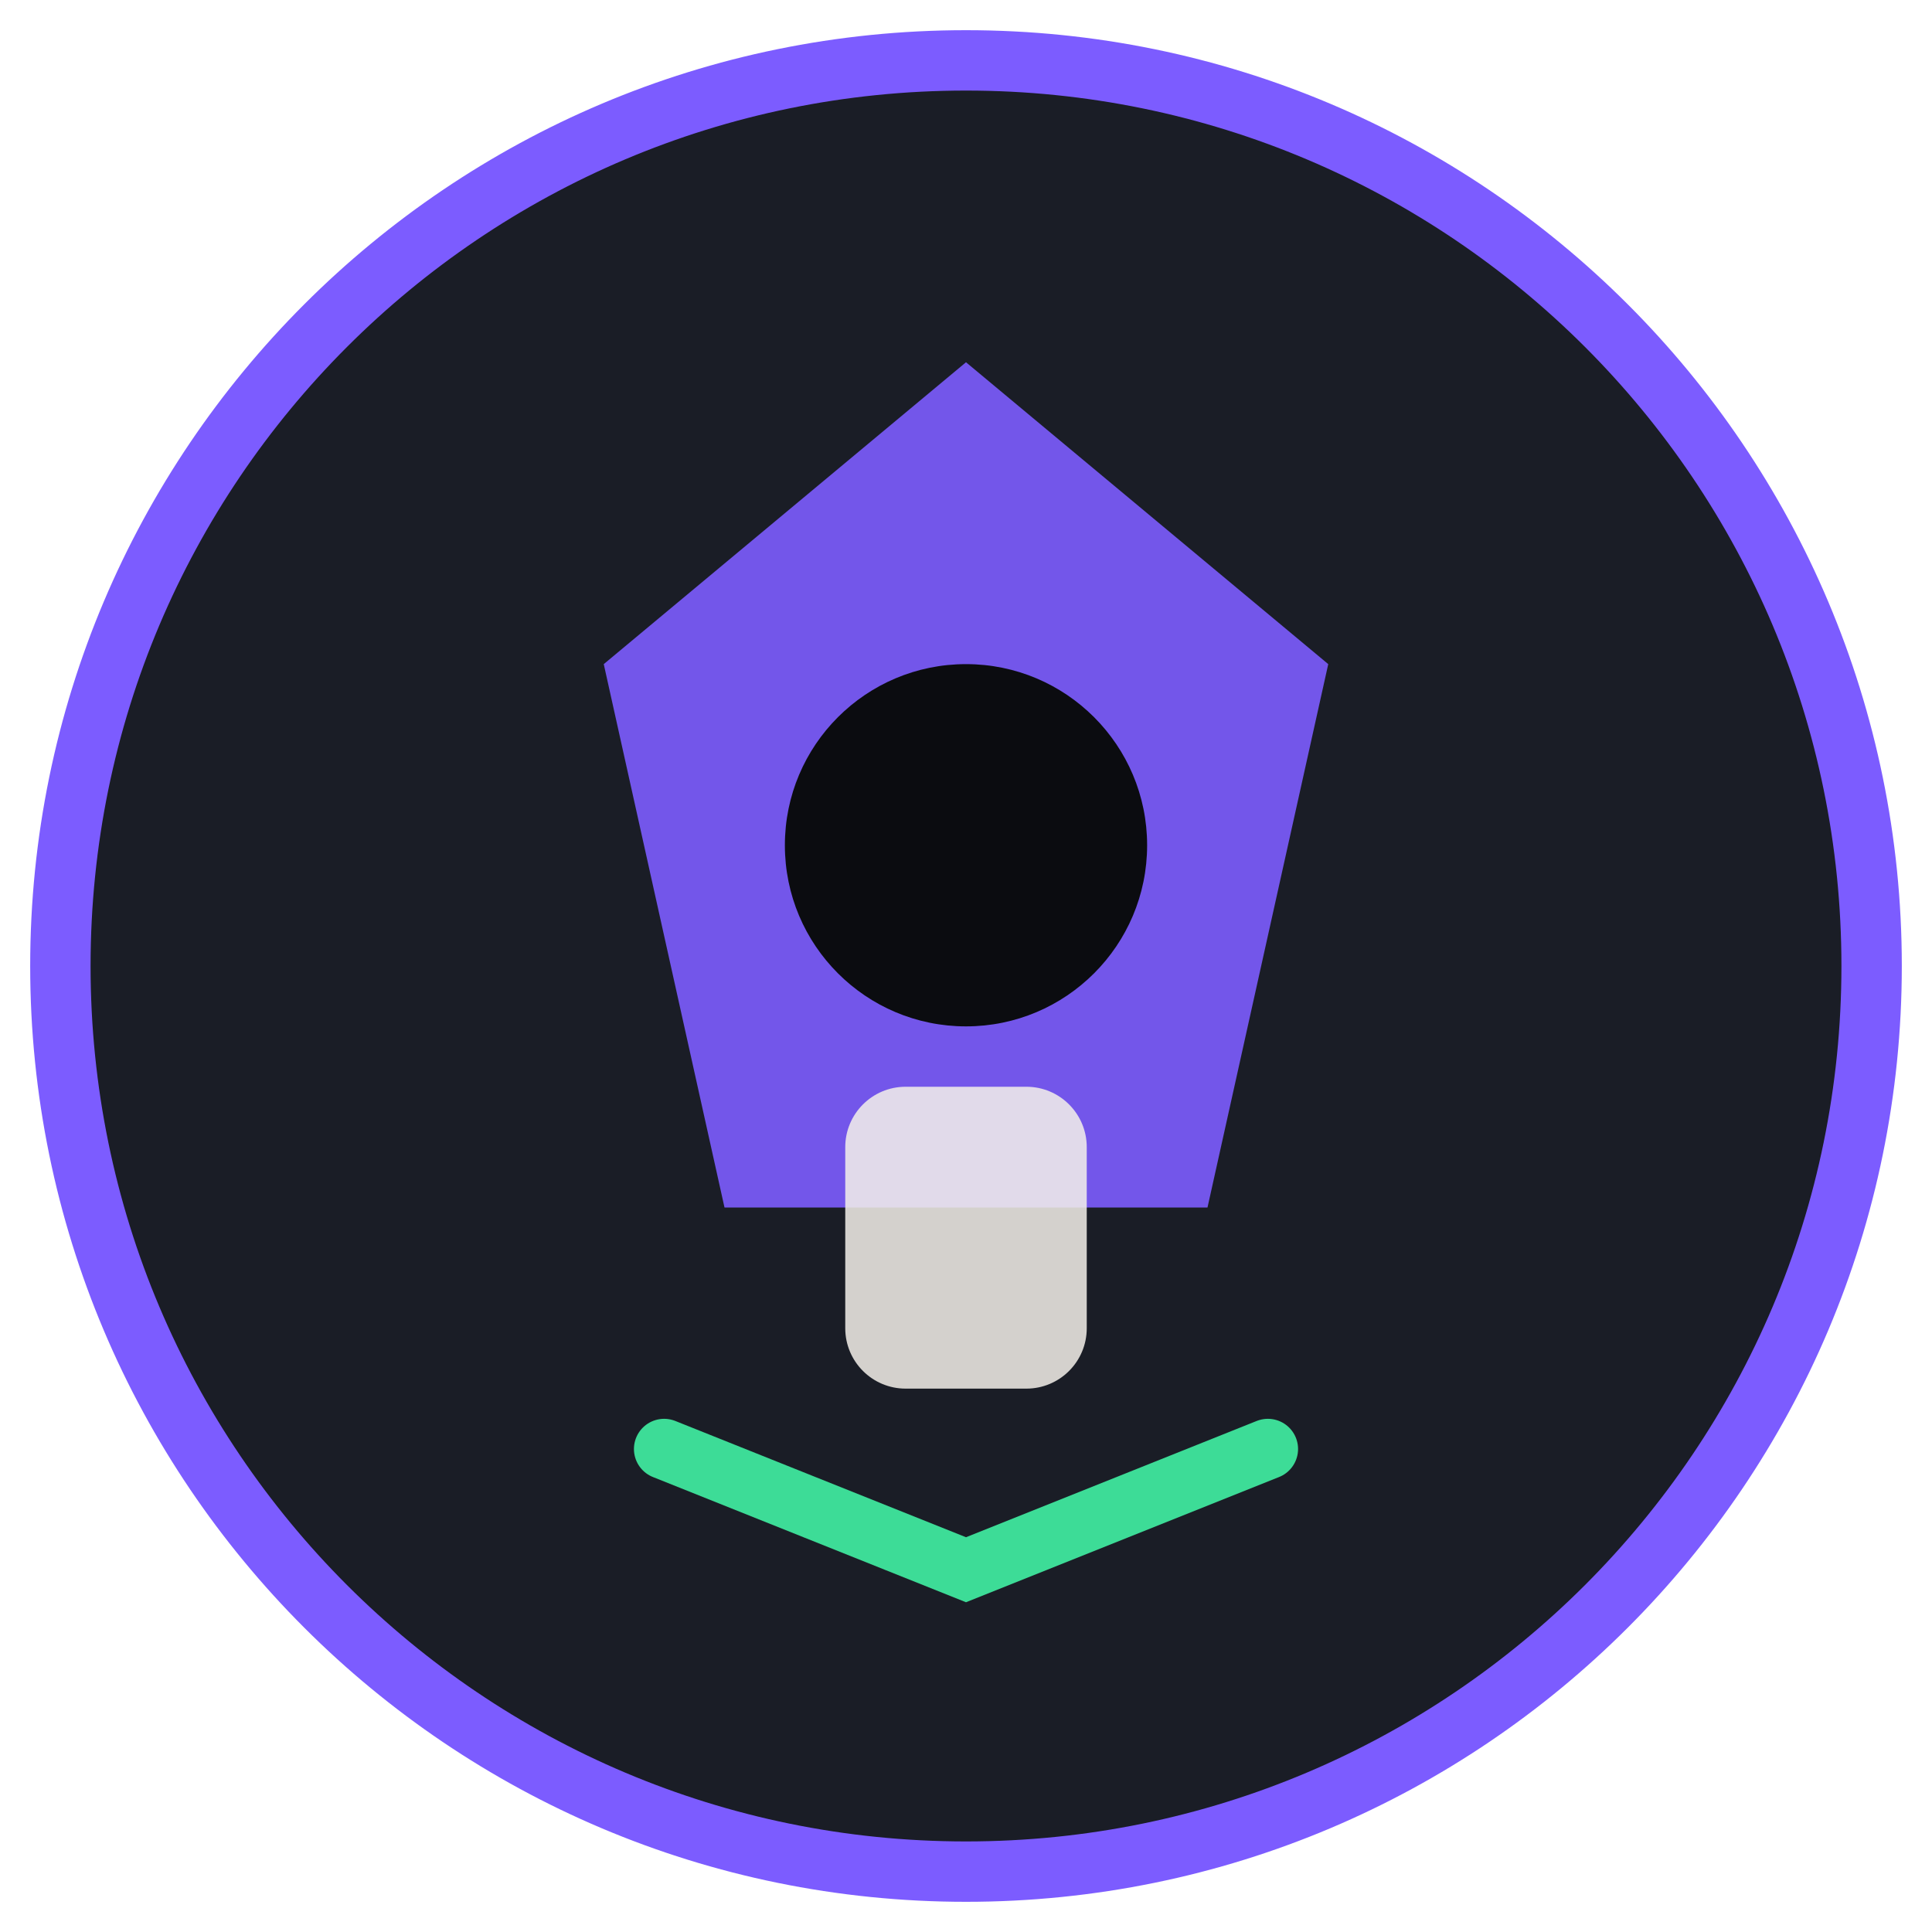
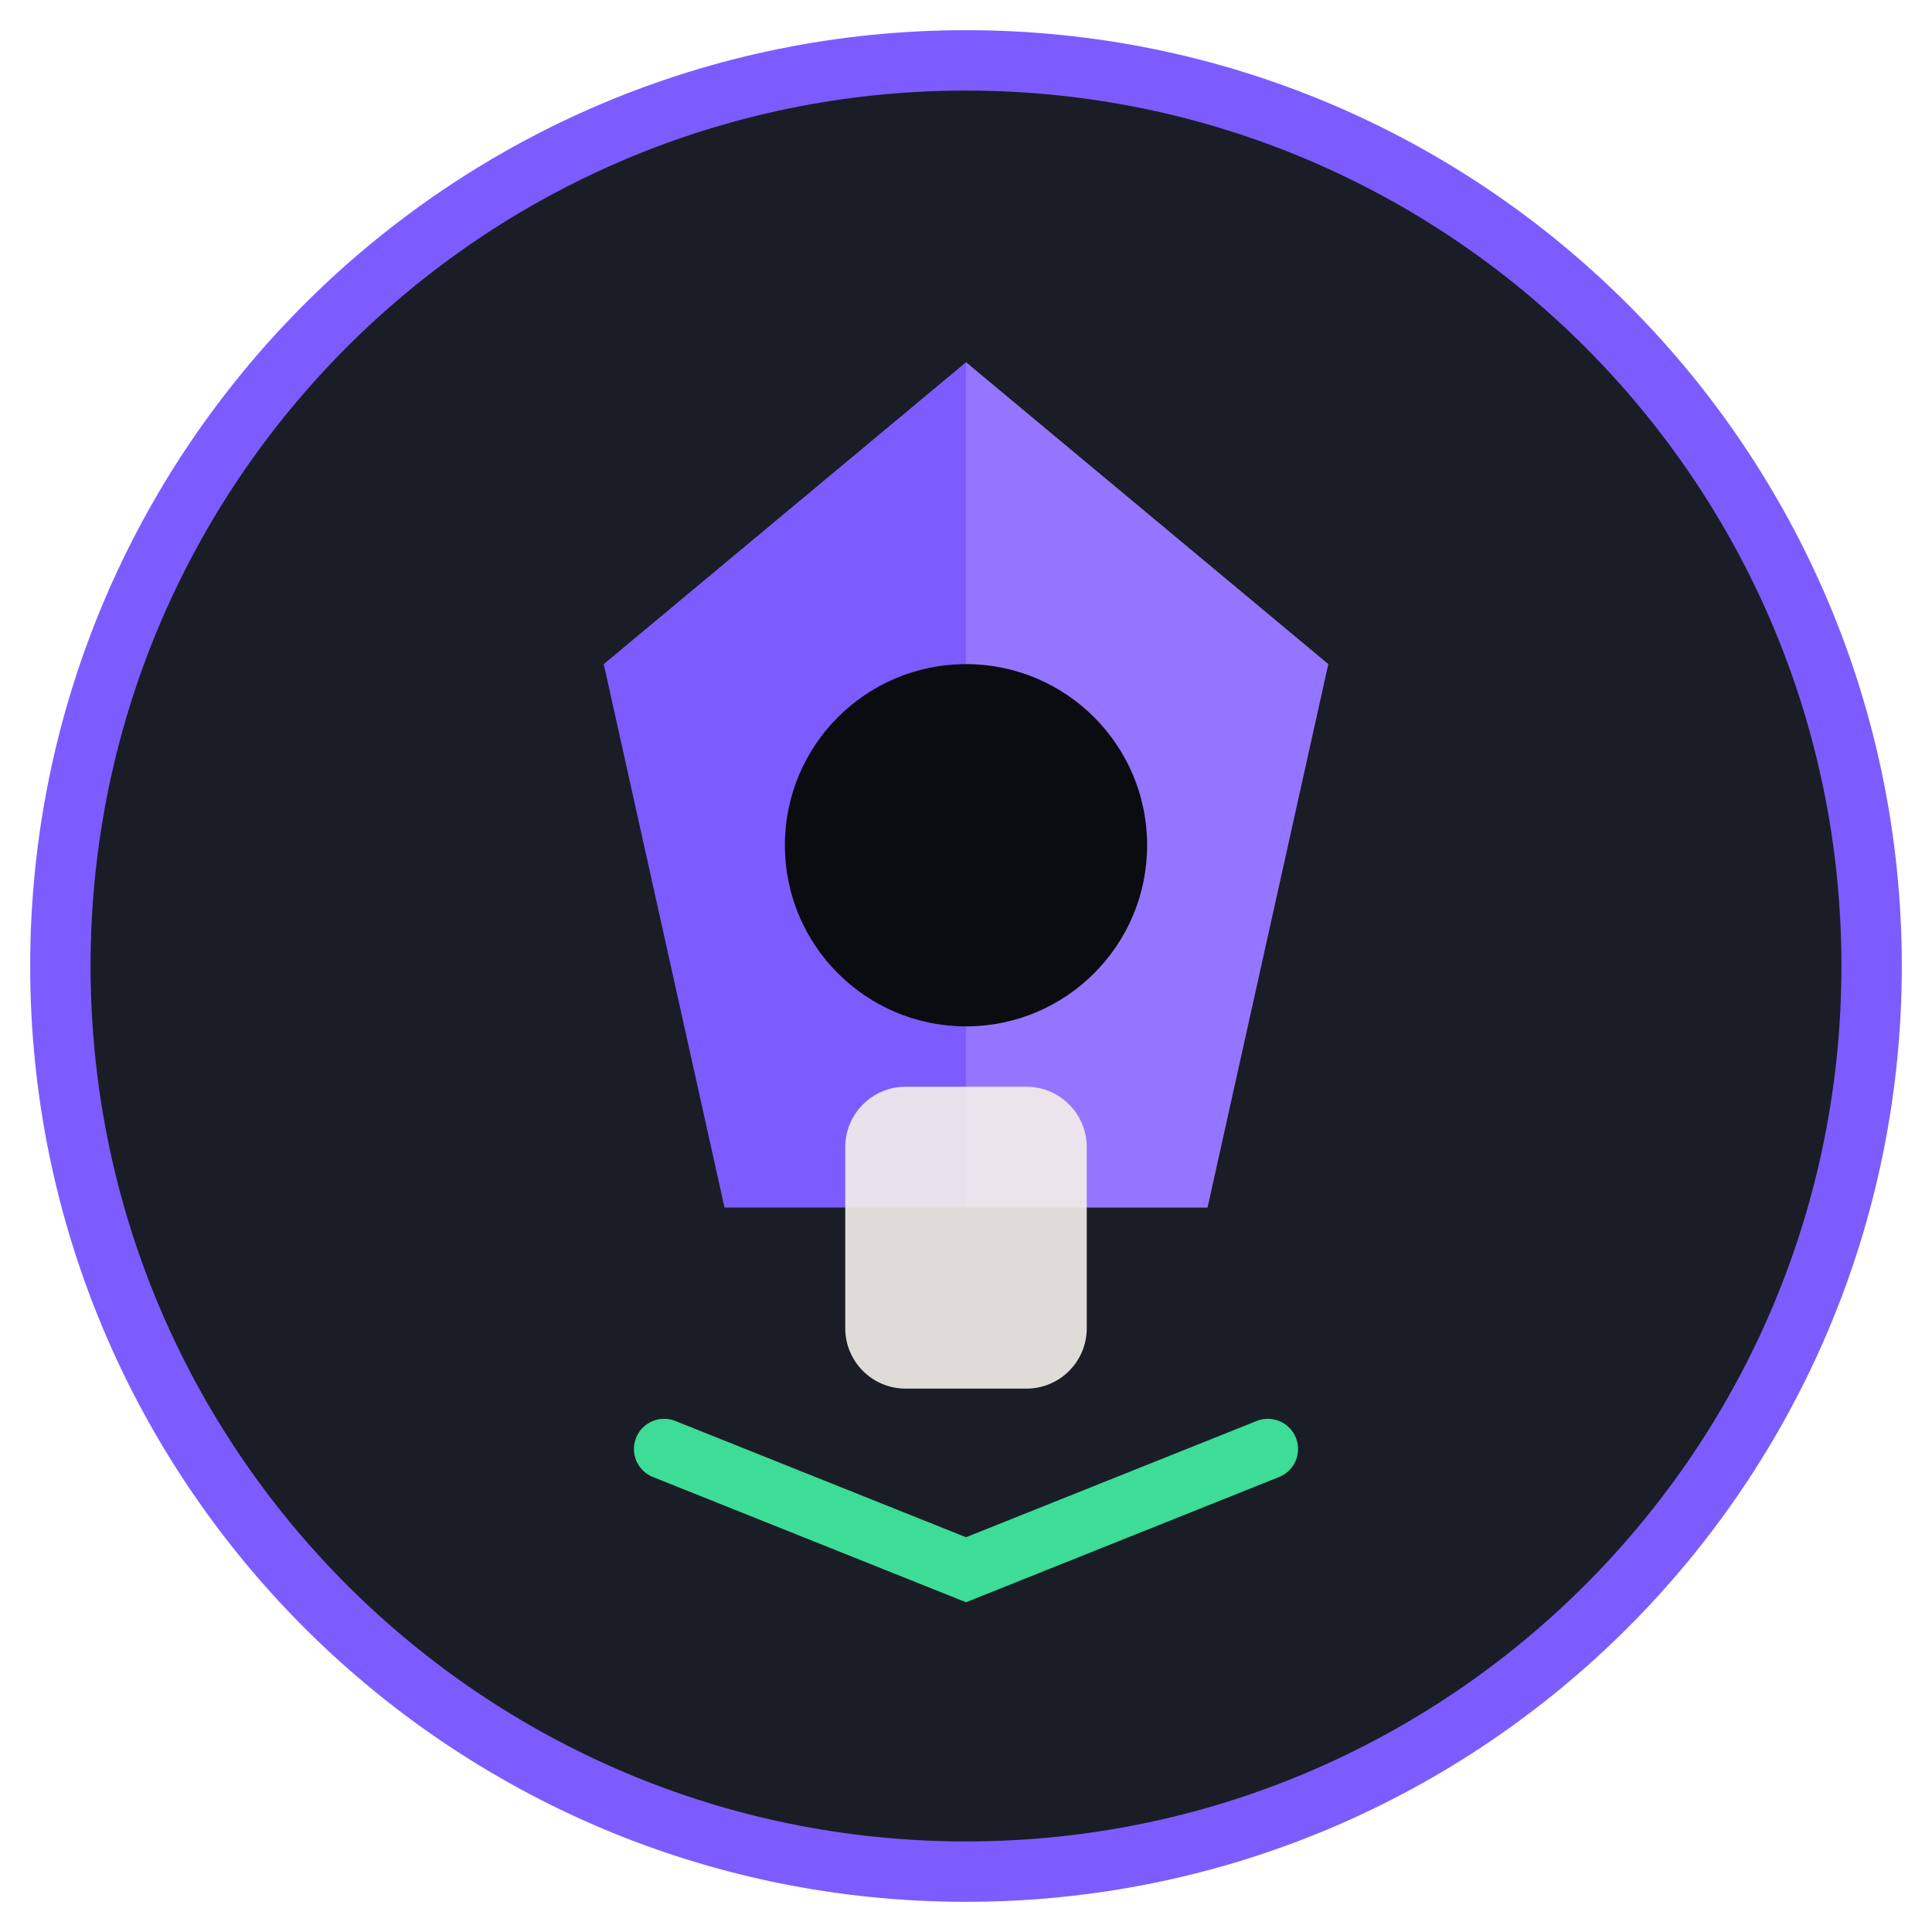
<svg xmlns="http://www.w3.org/2000/svg" viewBox="0 0 64 64" fill="none">
  <circle cx="32" cy="32" r="30" fill="#1A1D26" stroke="#7C5CFF" stroke-width="2" />
-   <path d="M32 12 L44 22 L40 40 L24 40 L20 22 Z" fill="#7C5CFF" opacity="0.9" />
+   <path d="M32 12 L44 22 L40 40 L24 40 L20 22 Z" fill="#7C5CFF" />
+   <path d="M32 12 L44 22 L40 40 L32 40 Z" fill="#A78BFF" opacity="0.55" />
  <circle cx="32" cy="28" r="6" fill="#0B0C10" />
-   <rect x="28" y="36" width="8" height="10" rx="2" fill="#F4F1EA" opacity="0.85" />
-   <path d="M22 48 L32 52 L42 48" stroke="#3DDC97" stroke-width="2" stroke-linecap="round" />
+   <rect x="28" y="36" width="8" height="10" rx="2" fill="#F4F1EA" opacity="0.9" />
+   <path d="M22 48 L32 52 L42 48" stroke="#3DDC97" stroke-width="2" stroke-linecap="round" fill="none" />
</svg>
